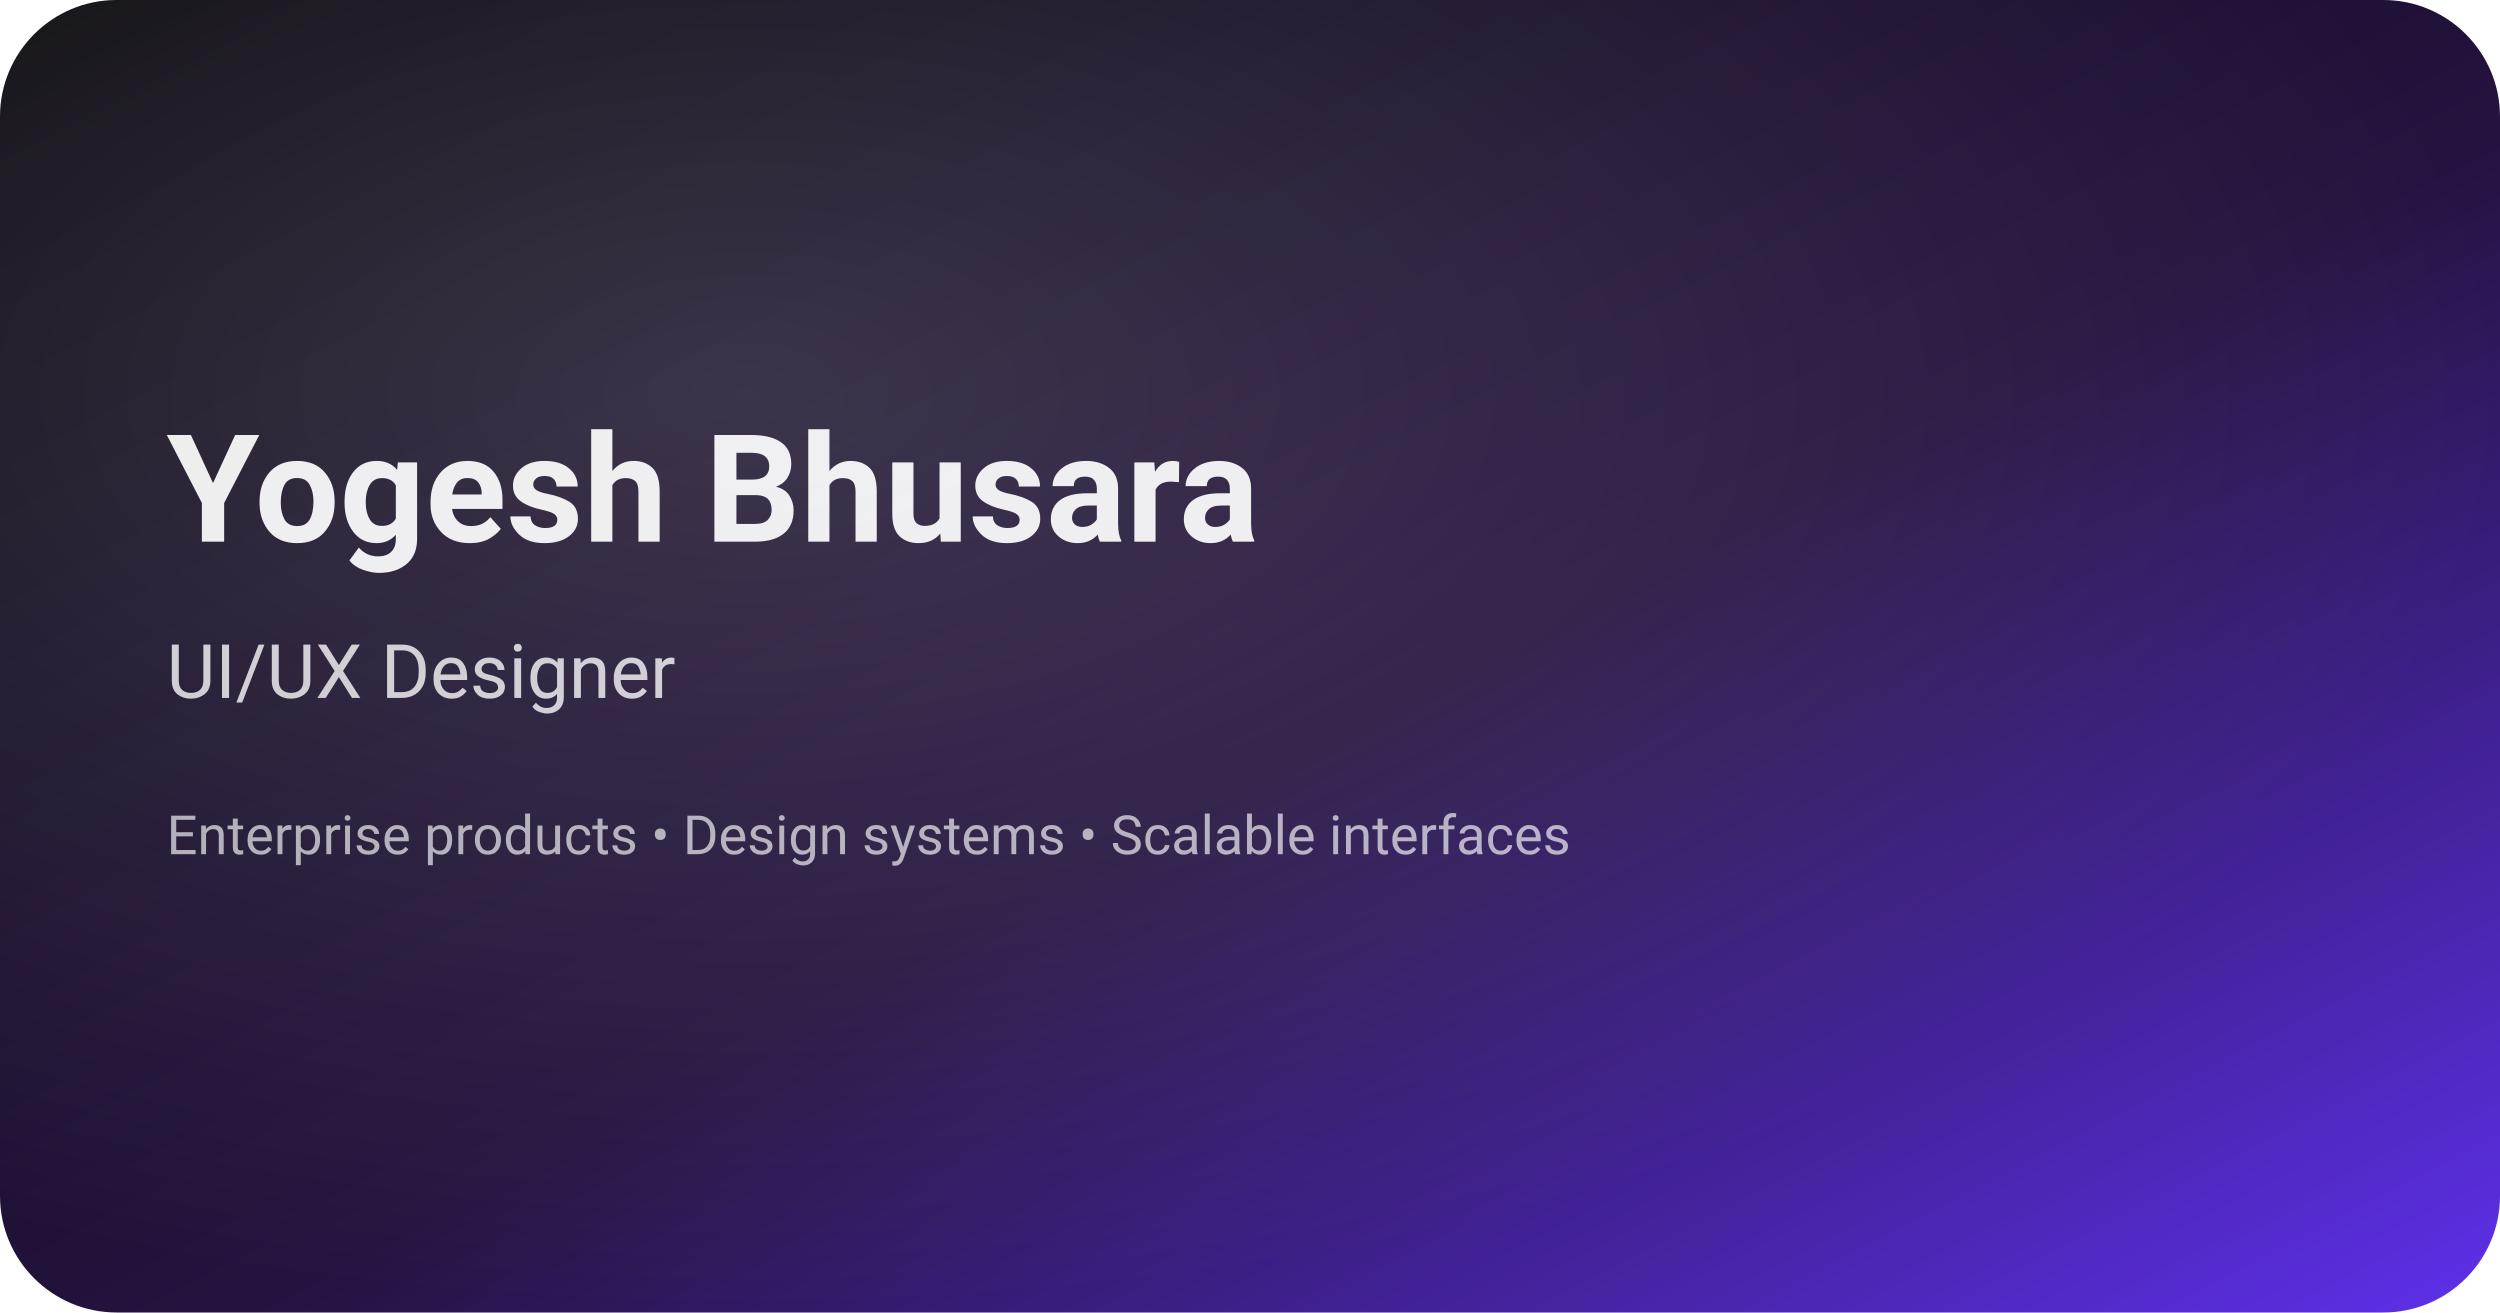
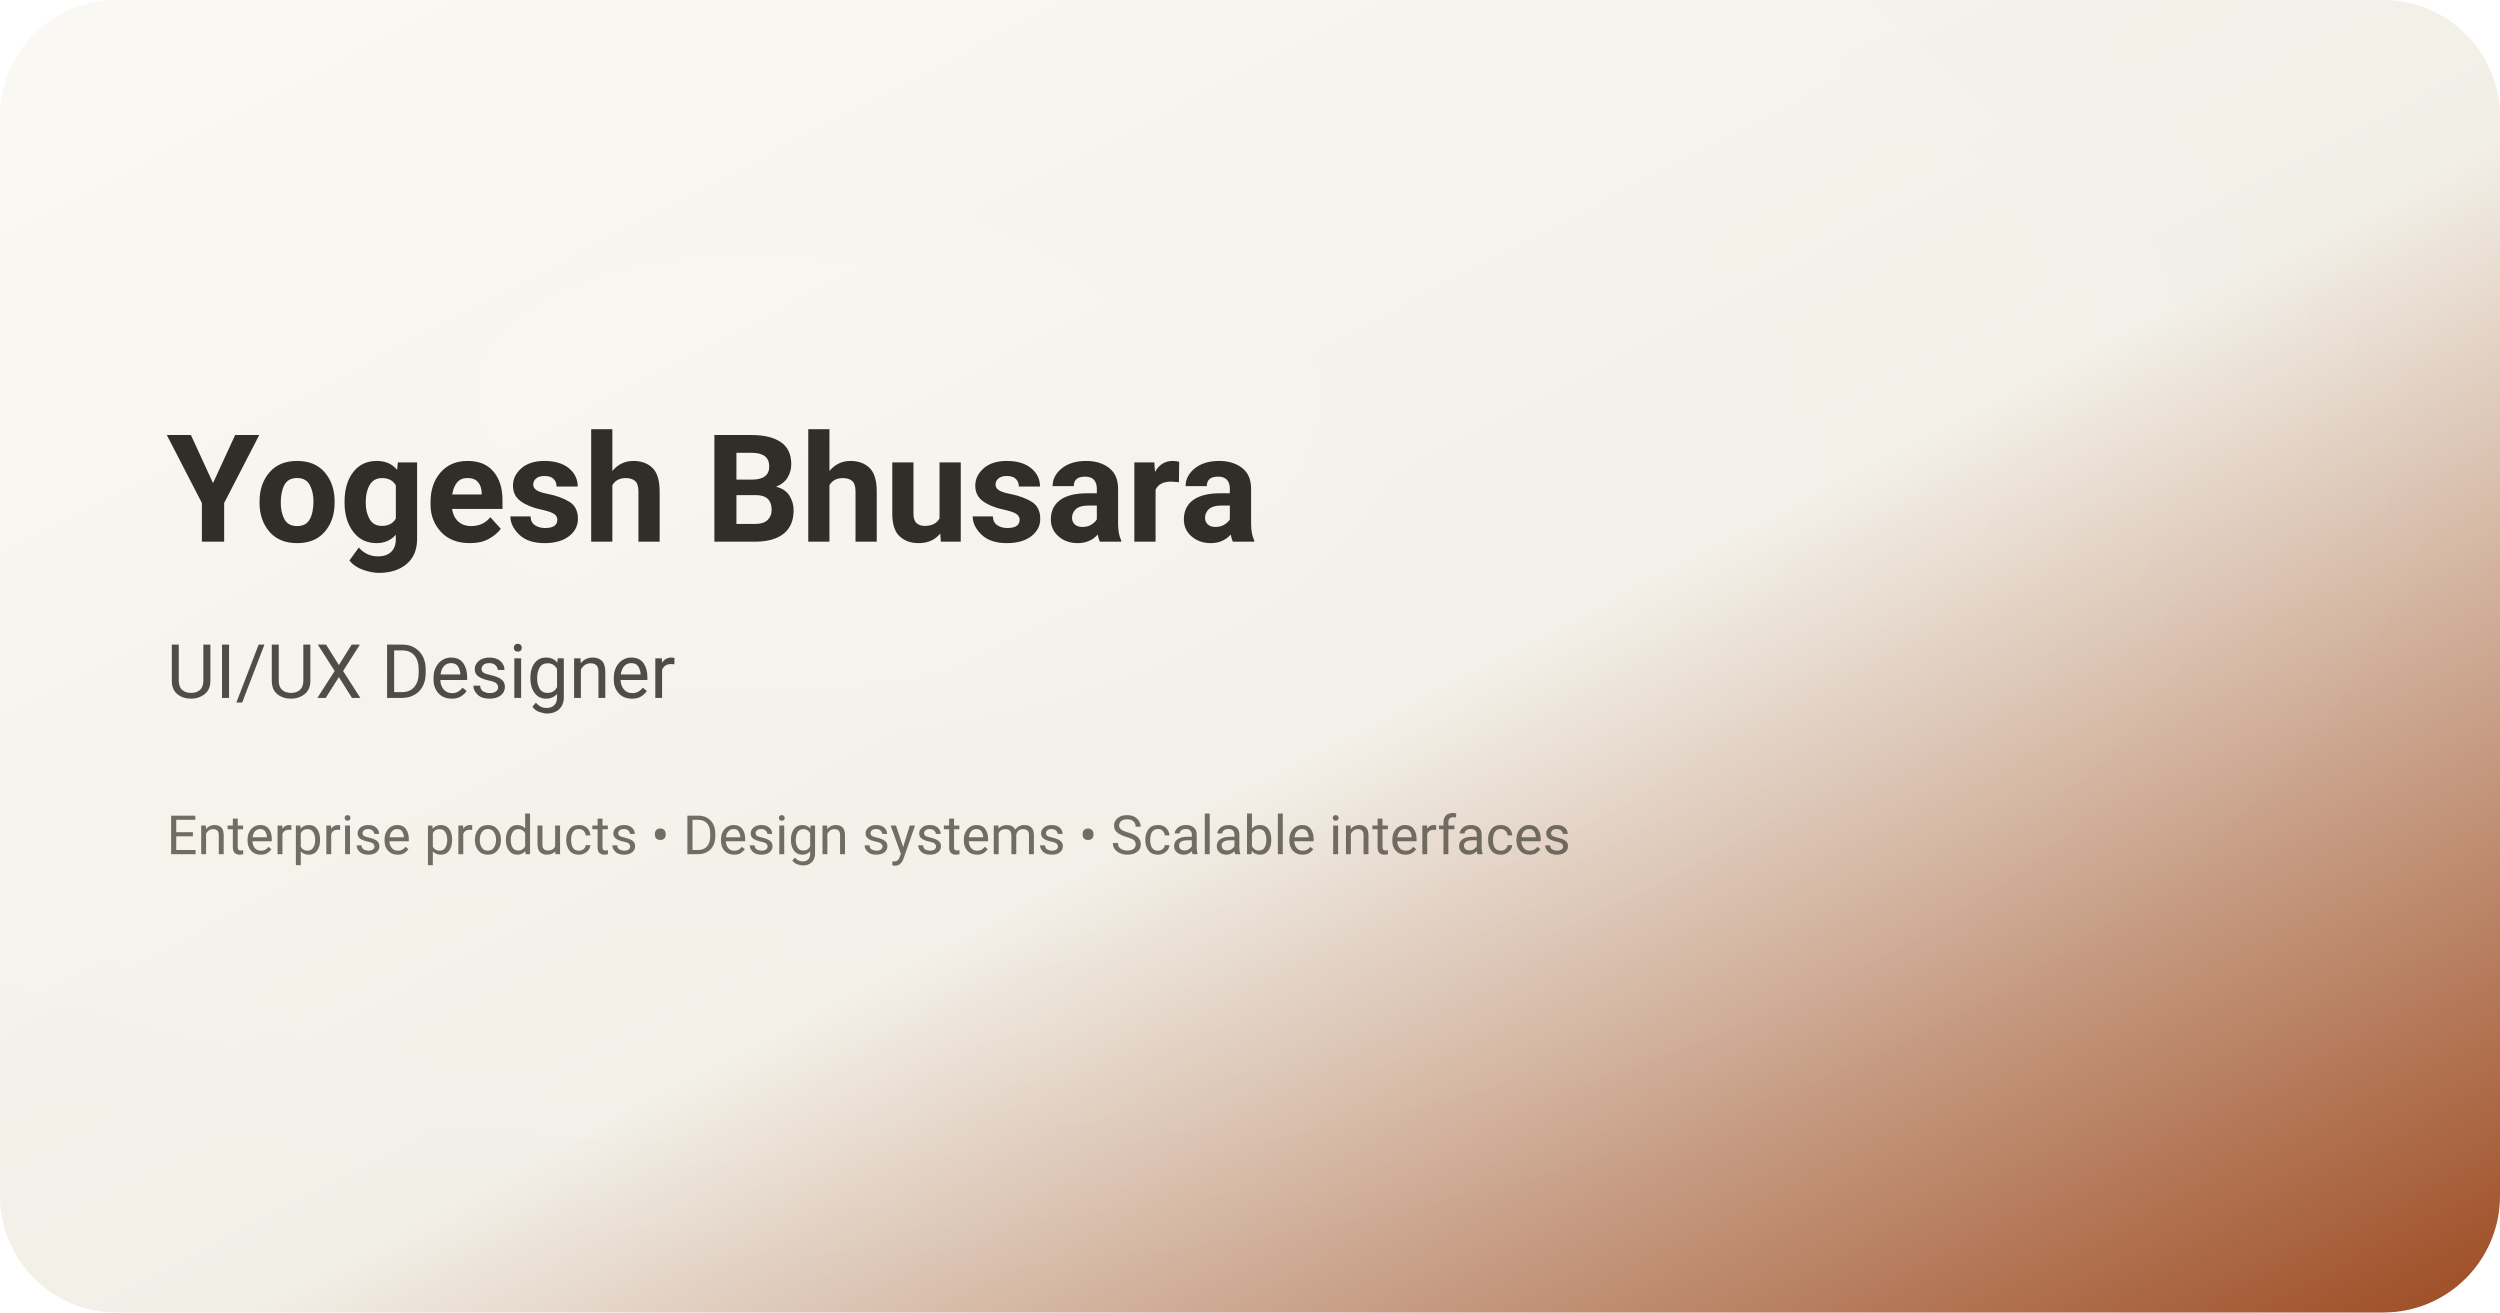
<svg xmlns="http://www.w3.org/2000/svg" width="1200" height="630" viewBox="0 0 1200 630" role="img" aria-label="Yogesh Bhusara — UI/UX Designer">
  <defs>
    <linearGradient id="g" x1="0" y1="0" x2="1" y2="1">
-       <stop offset="0" stop-color="#07060a" />
-       <stop offset="0.55" stop-color="#24133f" />
-       <stop offset="1" stop-color="#5e30eb" />
+       <stop offset="0" stop-color="#faf8f3" />
+       <stop offset="0.55" stop-color="#f2efe7" />
+       <stop offset="1" stop-color="#9c4a21" />
    </linearGradient>
    <radialGradient id="r" cx="30%" cy="30%" r="70%">
      <stop offset="0" stop-color="rgba(255,255,255,0.16)" />
      <stop offset="1" stop-color="rgba(255,255,255,0)" />
    </radialGradient>
  </defs>
  <rect width="1200" height="630" rx="56" fill="url(#g)" />
  <rect width="1200" height="630" rx="56" fill="url(#r)" />
-   <text x="80" y="260" font-family="system-ui,-apple-system,Segoe UI,Roboto,sans-serif" font-size="72" font-weight="700" fill="rgba(255,255,255,0.92)">
+   <text x="80" y="260" font-family="system-ui,-apple-system,Segoe UI,Roboto,sans-serif" font-size="72" font-weight="700" fill="rgba(33,30,25,0.92)">
    Yogesh Bhusara
  </text>
-   <text x="80" y="335" font-family="system-ui,-apple-system,Segoe UI,Roboto,sans-serif" font-size="36" fill="rgba(255,255,255,0.78)">
+   <text x="80" y="335" font-family="system-ui,-apple-system,Segoe UI,Roboto,sans-serif" font-size="36" fill="rgba(33,30,25,0.78)">
    UI/UX Designer
  </text>
-   <text x="80" y="410" font-family="system-ui,-apple-system,Segoe UI,Roboto,sans-serif" font-size="26" fill="rgba(255,255,255,0.65)">
+   <text x="80" y="410" font-family="system-ui,-apple-system,Segoe UI,Roboto,sans-serif" font-size="26" fill="rgba(91,86,76,0.85)">
    Enterprise products • Design systems • Scalable interfaces
  </text>
</svg>
